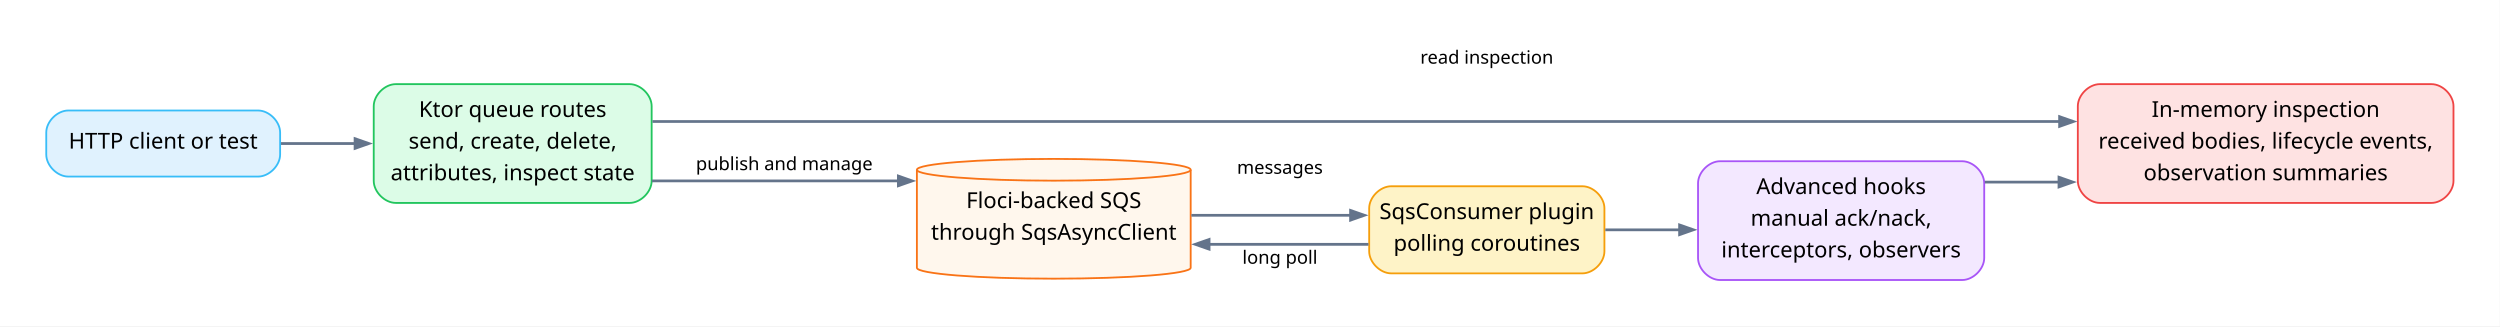
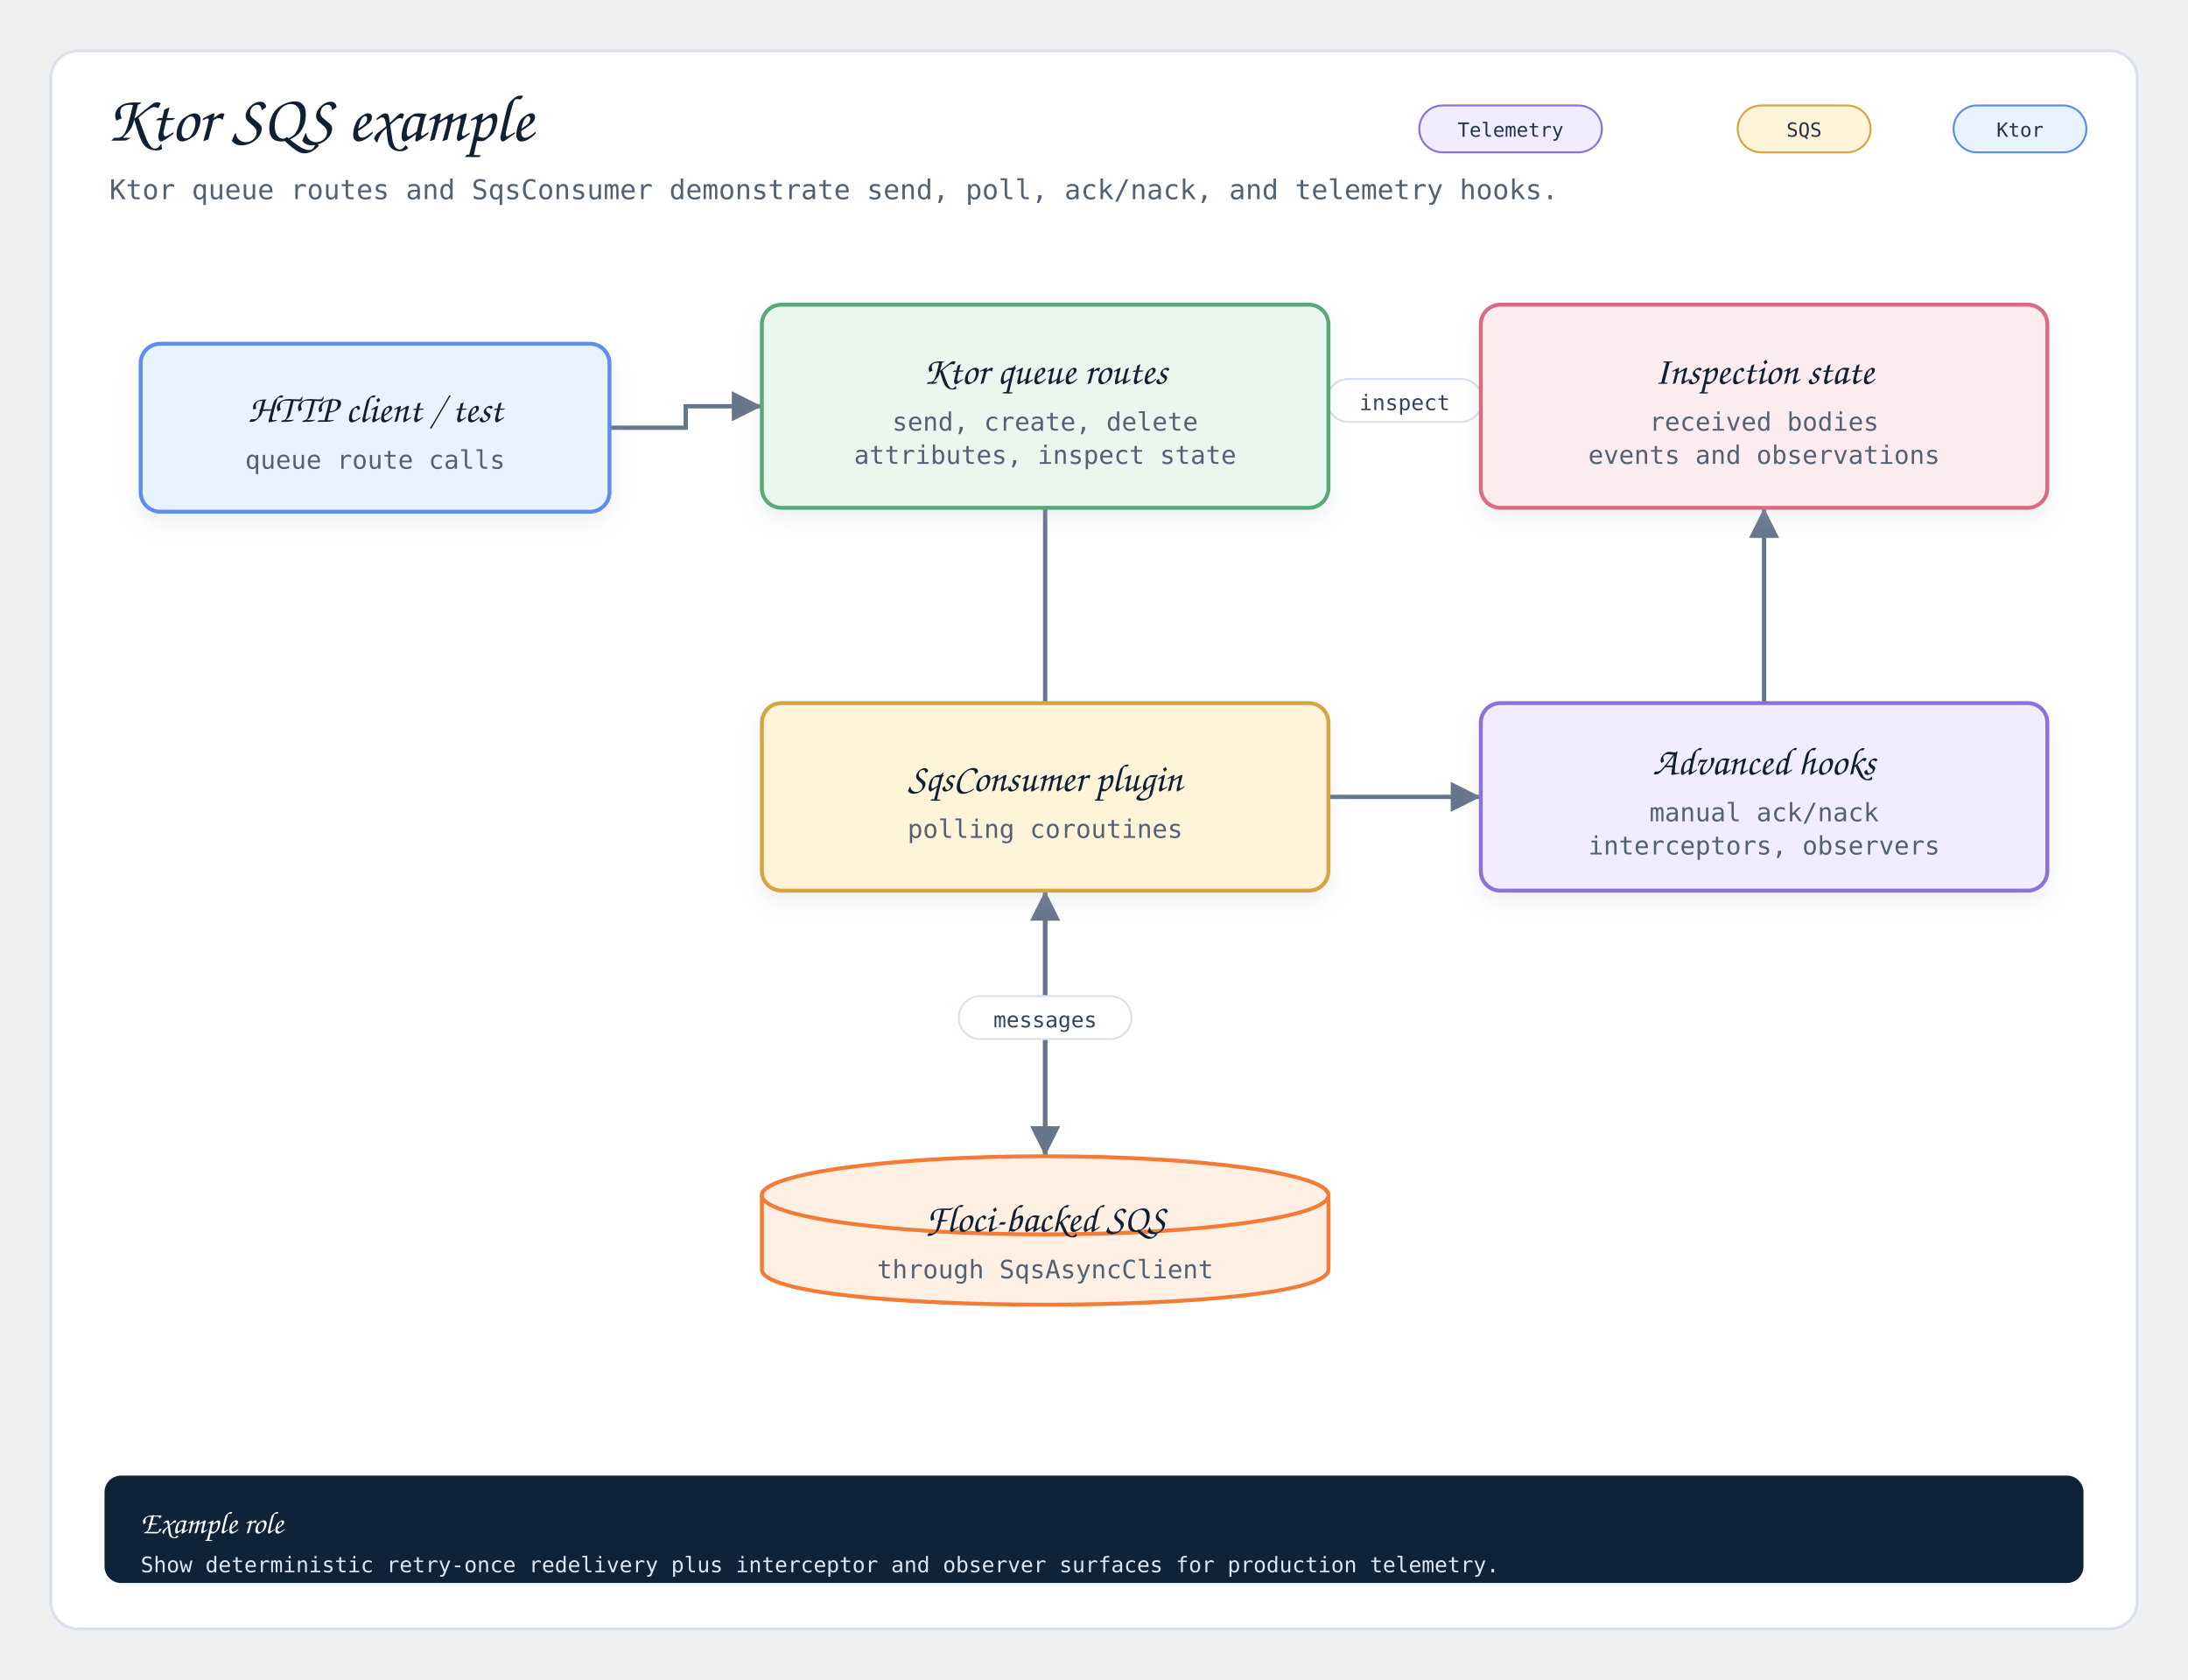
- <svg xmlns="http://www.w3.org/2000/svg" width="1362pt" height="178pt" viewBox="0.00 0.00 1362.00 178.00">
-   <g id="graph0" class="graph" transform="scale(1 1) rotate(0) translate(25.2 152.55)">
-     <polygon fill="#ffffff" stroke="none" points="-25.2,25.2 -25.2,-152.55 1336.66,-152.55 1336.66,25.2 -25.2,25.2" />
-     <g id="node1" class="node">
-       <path fill="#e0f2fe" stroke="#38bdf8" d="M115.41,-92.35C115.41,-92.35 12,-92.35 12,-92.35 6,-92.35 0,-86.35 0,-80.35 0,-80.35 0,-68.35 0,-68.35 0,-62.35 6,-56.35 12,-56.35 12,-56.35 115.41,-56.35 115.41,-56.35 121.41,-56.35 127.41,-62.35 127.41,-68.35 127.41,-68.35 127.41,-80.35 127.41,-80.35 127.41,-86.35 121.41,-92.35 115.41,-92.35" />
-       <text xml:space="preserve" text-anchor="middle" x="63.7" y="-71.58" font-family="Architects Daughter" font-size="12.00">HTTP client or test</text>
+ <svg xmlns="http://www.w3.org/2000/svg" width="1120" height="860" viewBox="0 0 1120 860" role="img" aria-label="Ktor SQS example">
+   <defs>
+     <marker id="arrow" markerWidth="9" markerHeight="9" refX="8" refY="4.5" orient="auto" markerUnits="strokeWidth">
+       <path d="M1,1 L8,4.5 L1,8 Z" fill="#66758A" />
+     </marker>
+     <filter id="shadow" x="-10%" y="-10%" width="120%" height="130%">
+       <feDropShadow dx="0" dy="5" stdDeviation="5" flood-color="#AAB7C6" flood-opacity="0.20" />
+     </filter>
+   </defs>
+   <style>
+   svg{background:#F5F7FA}
+   .frame{fill:#FFFFFF;stroke:#D9E2EC;stroke-width:1.5}
+   .title{font-family:"Architects Daughter","Comic Sans MS",cursive;font-size:34px;fill:#102033}
+   .subtitle,.detail,.footer-detail{font-family:"Comic Mono","SFMono-Regular",Menlo,monospace;fill:#526274}
+   .subtitle{font-size:14px}
+   .card-title{font-family:"Architects Daughter","Comic Sans MS",cursive;font-size:20px;fill:#102033}
+   .detail{font-size:13px}
+   .chip{font-family:"Comic Mono","SFMono-Regular",Menlo,monospace;font-size:10px;fill:#243447}
+   .card{stroke-width:2;filter:url(#shadow)}
+   .edge{fill:none;stroke-width:2.2;marker-end:url(#arrow)}
+   .edge-label{font-family:"Comic Mono","SFMono-Regular",Menlo,monospace;font-size:11px;fill:#344456}
+   .label-bg{fill:#FFFFFF;stroke:#D9E2EC}
+   .footer{fill:#0E2238;stroke:#0E2238}
+   .footer-title{font-family:"Architects Daughter","Comic Sans MS",cursive;font-size:16px;fill:#FFFFFF}
+   .footer-detail{font-size:11px;fill:#DDE7F2}
+ </style>
+   <rect x="26" y="26" width="1068" height="808" rx="14" class="frame" />
+   <text class="title" x="54" y="72">Ktor SQS example</text>
+   <text class="subtitle" x="56" y="102">Ktor queue routes and SqsConsumer demonstrate send, poll, ack/nack, and telemetry hooks.</text>
+   <rect x="1000" y="54" width="68" height="24" rx="12" fill="#E8F3FF" stroke="#5B8DEF" />
+   <text class="chip" x="1034" y="70" text-anchor="middle">Ktor</text>
+   <rect x="889.5" y="54" width="68" height="24" rx="12" fill="#FFF3D9" stroke="#D6A441" />
+   <text class="chip" x="923.5" y="70" text-anchor="middle">SQS</text>
+   <rect x="726.5" y="54" width="93.5" height="24" rx="12" fill="#F1ECFF" stroke="#8A72D6" />
+   <text class="chip" x="773.25" y="70" text-anchor="middle">Telemetry</text>
+   <g>
+     <g>
+       <path class="edge" d="M312 219 L351 219 L351 208 L390 208" stroke="#66758A" />
    </g>
-     <g id="node2" class="node">
-       <path fill="#dcfce7" stroke="#22c55e" d="M317.82,-106.71C317.82,-106.71 190.41,-106.71 190.41,-106.71 184.41,-106.71 178.41,-100.71 178.41,-94.71 178.41,-94.71 178.41,-54 178.41,-54 178.41,-48 184.41,-42 190.41,-42 190.41,-42 317.82,-42 317.82,-42 323.82,-42 329.82,-48 329.82,-54 329.82,-54 329.82,-94.71 329.82,-94.71 329.82,-100.71 323.82,-106.71 317.82,-106.71" />
-       <text xml:space="preserve" text-anchor="middle" x="254.11" y="-88.83" font-family="Architects Daughter" font-size="12.00">Ktor queue routes</text>
-       <text xml:space="preserve" text-anchor="middle" x="254.11" y="-71.58" font-family="Architects Daughter" font-size="12.00">send, create, delete,</text>
-       <text xml:space="preserve" text-anchor="middle" x="254.11" y="-54.33" font-family="Architects Daughter" font-size="12.00">attributes, inspect state</text>
+     <g>
+       <path class="edge" d="M535 260 L535 426 L535 426 L535 592" stroke="#66758A" />
+       <rect class="label-bg" x="495.2" y="412" width="79.6" height="22" rx="11" />
+       <text class="edge-label" x="535" y="428" text-anchor="middle">publish</text>
    </g>
-     <g id="edge1" class="edge">
-       <path fill="none" stroke="#64748b" stroke-width="1.5" d="M127.9,-74.35C127.9,-74.35 168.24,-74.35 168.24,-74.35" />
-       <polygon fill="#64748b" stroke="#64748b" stroke-width="1.5" points="168.24,-76.98 175.74,-74.36 168.24,-71.73 168.24,-76.98" />
+     <g>
+       <path class="edge" d="M535 592 L535 524 L535 524 L535 456" stroke="#66758A" />
+       <rect class="label-bg" x="490.8" y="510" width="88.4" height="22" rx="11" />
+       <text class="edge-label" x="535" y="526" text-anchor="middle">messages</text>
    </g>
-     <g id="node5" class="node">
-       <path fill="#fee2e2" stroke="#ef4444" d="M1299.46,-106.71C1299.46,-106.71 1118.8,-106.71 1118.8,-106.71 1112.8,-106.71 1106.8,-100.71 1106.8,-94.71 1106.8,-94.71 1106.8,-54 1106.8,-54 1106.8,-48 1112.8,-42 1118.8,-42 1118.8,-42 1299.46,-42 1299.46,-42 1305.46,-42 1311.46,-48 1311.46,-54 1311.46,-54 1311.46,-94.71 1311.46,-94.71 1311.46,-100.71 1305.46,-106.71 1299.46,-106.71" />
-       <text xml:space="preserve" text-anchor="middle" x="1209.13" y="-88.83" font-family="Architects Daughter" font-size="12.00">In-memory inspection</text>
-       <text xml:space="preserve" text-anchor="middle" x="1209.13" y="-71.58" font-family="Architects Daughter" font-size="12.00">received bodies, lifecycle events,</text>
-       <text xml:space="preserve" text-anchor="middle" x="1209.13" y="-54.33" font-family="Architects Daughter" font-size="12.00">observation summaries</text>
+     <g>
+       <path class="edge" d="M680 408 L719 408 L719 408 L758 408" stroke="#66758A" />
    </g>
-     <g id="edge7" class="edge">
-       <path fill="none" stroke="#64748b" stroke-width="1.5" d="M330.25,-86.35C330.25,-86.35 1096.87,-86.35 1096.87,-86.35" />
-       <polygon fill="#64748b" stroke="#64748b" stroke-width="1.5" points="1096.87,-88.97 1104.37,-86.35 1096.87,-83.72 1096.87,-88.97" />
-       <text xml:space="preserve" text-anchor="middle" x="784.81" y="-117.85" font-family="Comic Mono" font-size="10.00">read inspection</text>
+     <g>
+       <path class="edge" d="M903 360 L903 310 L903 310 L903 260" stroke="#66758A" />
    </g>
-     <g id="node6" class="node">
-       <path fill="#fff7ed" stroke="#f97316" d="M623.48,-60.05C623.48,-63.32 590.05,-65.98 548.9,-65.98 507.75,-65.98 474.32,-63.32 474.32,-60.05 474.32,-60.05 474.32,-6.66 474.32,-6.66 474.32,-3.39 507.75,-0.73 548.9,-0.73 590.05,-0.73 623.48,-3.39 623.48,-6.66 623.48,-6.66 623.48,-60.05 623.48,-60.05" />
-       <path fill="none" stroke="#f97316" d="M623.48,-60.05C623.48,-56.78 590.05,-54.12 548.9,-54.12 507.75,-54.12 474.32,-56.78 474.32,-60.05" />
-       <text xml:space="preserve" text-anchor="middle" x="548.9" y="-39.2" font-family="Architects Daughter" font-size="12.00">Floci-backed SQS</text>
-       <text xml:space="preserve" text-anchor="middle" x="548.9" y="-21.95" font-family="Architects Daughter" font-size="12.00">through SqsAsyncClient</text>
-     </g>
-     <g id="edge2" class="edge">
-       <path fill="none" stroke="#64748b" stroke-width="1.5" d="M330.03,-53.99C330.03,-53.99 464.24,-53.99 464.24,-53.99" />
-       <polygon fill="#64748b" stroke="#64748b" stroke-width="1.5" points="464.24,-56.62 471.74,-53.99 464.24,-51.37 464.24,-56.62" />
-       <text xml:space="preserve" text-anchor="middle" x="402.07" y="-59.85" font-family="Comic Mono" font-size="10.00">publish and manage</text>
-     </g>
-     <g id="node3" class="node">
-       <path fill="#fef3c7" stroke="#f59e0b" d="M836.89,-51.08C836.89,-51.08 732.73,-51.08 732.73,-51.08 726.73,-51.08 720.73,-45.08 720.73,-39.08 720.73,-39.08 720.73,-15.62 720.73,-15.62 720.73,-9.63 726.73,-3.62 732.73,-3.62 732.73,-3.62 836.89,-3.62 836.89,-3.62 842.89,-3.62 848.89,-9.62 848.89,-15.62 848.89,-15.62 848.89,-39.08 848.89,-39.08 848.89,-45.08 842.89,-51.08 836.89,-51.08" />
-       <text xml:space="preserve" text-anchor="middle" x="784.81" y="-33.2" font-family="Architects Daughter" font-size="12.00">SqsConsumer plugin</text>
-       <text xml:space="preserve" text-anchor="middle" x="784.81" y="-15.95" font-family="Architects Daughter" font-size="12.00">polling coroutines</text>
-     </g>
-     <g id="node4" class="node">
-       <path fill="#f3e8ff" stroke="#a855f7" d="M1043.8,-64.71C1043.8,-64.71 911.89,-64.71 911.89,-64.71 905.89,-64.71 899.89,-58.71 899.89,-52.71 899.89,-52.71 899.89,-12 899.89,-12 899.89,-6 905.89,0 911.89,0 911.89,0 1043.8,0 1043.8,0 1049.8,0 1055.8,-6 1055.8,-12 1055.8,-12 1055.8,-52.71 1055.8,-52.71 1055.8,-58.71 1049.8,-64.71 1043.8,-64.71" />
-       <text xml:space="preserve" text-anchor="middle" x="977.84" y="-46.83" font-family="Architects Daughter" font-size="12.00">Advanced hooks</text>
-       <text xml:space="preserve" text-anchor="middle" x="977.84" y="-29.58" font-family="Architects Daughter" font-size="12.00">manual ack/nack,</text>
-       <text xml:space="preserve" text-anchor="middle" x="977.84" y="-12.33" font-family="Architects Daughter" font-size="12.00">interceptors, observers</text>
-     </g>
-     <g id="edge5" class="edge">
-       <path fill="none" stroke="#64748b" stroke-width="1.5" d="M849.36,-27.35C849.36,-27.35 889.84,-27.35 889.84,-27.35" />
-       <polygon fill="#64748b" stroke="#64748b" stroke-width="1.5" points="889.84,-29.98 897.34,-27.36 889.84,-24.73 889.84,-29.98" />
-     </g>
-     <g id="edge3" class="edge">
-       <path fill="none" stroke="#64748b" stroke-width="1.5" d="M720.35,-19.44C720.35,-19.44 633.5,-19.44 633.5,-19.44" />
-       <polygon fill="#64748b" stroke="#64748b" stroke-width="1.5" points="633.5,-16.82 626,-19.45 633.5,-22.07 633.5,-16.82" />
-       <text xml:space="preserve" text-anchor="middle" x="672.1" y="-8.85" font-family="Comic Mono" font-size="10.00">long poll</text>
-     </g>
-     <g id="edge6" class="edge">
-       <path fill="none" stroke="#64748b" stroke-width="1.5" d="M1056.15,-53.35C1056.15,-53.35 1096.54,-53.35 1096.54,-53.35" />
-       <polygon fill="#64748b" stroke="#64748b" stroke-width="1.5" points="1096.54,-55.98 1104.04,-53.36 1096.54,-50.73 1096.54,-55.98" />
-     </g>
-     <g id="edge4" class="edge">
-       <path fill="none" stroke="#64748b" stroke-width="1.5" d="M623.87,-35.26C623.87,-35.26 710.59,-35.26 710.59,-35.26" />
-       <polygon fill="#64748b" stroke="#64748b" stroke-width="1.5" points="710.59,-37.89 718.09,-35.27 710.59,-32.64 710.59,-37.89" />
-       <text xml:space="preserve" text-anchor="middle" x="672.1" y="-57.85" font-family="Comic Mono" font-size="10.00">messages</text>
+     <g>
+       <path class="edge" d="M680 208 L719 208 L719 208 L758 208" stroke="#66758A" />
+       <rect class="label-bg" x="679.2" y="194" width="79.6" height="22" rx="11" />
+       <text class="edge-label" x="719" y="210" text-anchor="middle">inspect</text>
    </g>
  </g>
+   <g id="client">
+     <rect class="card" x="72" y="176" width="240" height="86" rx="10" fill="#E8F3FF" stroke="#5B8DEF" />
+     <text class="card-title" x="192" y="216" text-anchor="middle">HTTP client / test</text>
+     <text class="detail" x="192" y="240" text-anchor="middle">queue route calls</text>
+   </g>
+   <g id="routes">
+     <rect class="card" x="390" y="156" width="290" height="104" rx="10" fill="#EAF7EF" stroke="#58A978" />
+     <text class="card-title" x="535" y="196.5" text-anchor="middle">Ktor queue routes</text>
+     <text class="detail" x="535" y="220.5" text-anchor="middle">send, create, delete</text>
+     <text class="detail" x="535" y="237.5" text-anchor="middle">attributes, inspect state</text>
+   </g>
+   <g id="plugin">
+     <rect class="card" x="390" y="360" width="290" height="96" rx="10" fill="#FFF3D9" stroke="#D6A441" />
+     <text class="card-title" x="535" y="405" text-anchor="middle">SqsConsumer plugin</text>
+     <text class="detail" x="535" y="429" text-anchor="middle">polling coroutines</text>
+   </g>
+   <g id="hooks">
+     <rect class="card" x="758" y="360" width="290" height="96" rx="10" fill="#F1ECFF" stroke="#8A72D6" />
+     <text class="card-title" x="903" y="396.5" text-anchor="middle">Advanced hooks</text>
+     <text class="detail" x="903" y="420.5" text-anchor="middle">manual ack/nack</text>
+     <text class="detail" x="903" y="437.5" text-anchor="middle">interceptors, observers</text>
+   </g>
+   <g id="store">
+     <rect class="card" x="758" y="156" width="290" height="104" rx="10" fill="#FDECEF" stroke="#DC6B82" />
+     <text class="card-title" x="903" y="196.5" text-anchor="middle">Inspection state</text>
+     <text class="detail" x="903" y="220.5" text-anchor="middle">received bodies</text>
+     <text class="detail" x="903" y="237.5" text-anchor="middle">events and observations</text>
+   </g>
+   <g id="sqs">
+     <path d="M390 612 C390 588,680 588,680 612 L680 650 C680 674,390 674,390 650 Z" fill="#FFF0E3" stroke="#F47B36" stroke-width="2" />
+     <ellipse cx="535" cy="612" rx="145" ry="20" fill="#FFF0E3" stroke="#F47B36" stroke-width="2" />
+     <text class="card-title" x="535" y="630.5" text-anchor="middle">Floci-backed SQS</text>
+     <text class="detail" x="535" y="654.5" text-anchor="middle">through SqsAsyncClient</text>
+   </g>
+   <rect class="footer" x="54" y="756" width="1012" height="54" rx="8" />
+   <text class="footer-title" x="72" y="785">Example role</text>
+   <text class="footer-detail" x="72" y="805">Show deterministic retry-once redelivery plus interceptor and observer surfaces for production telemetry.</text>
</svg>
